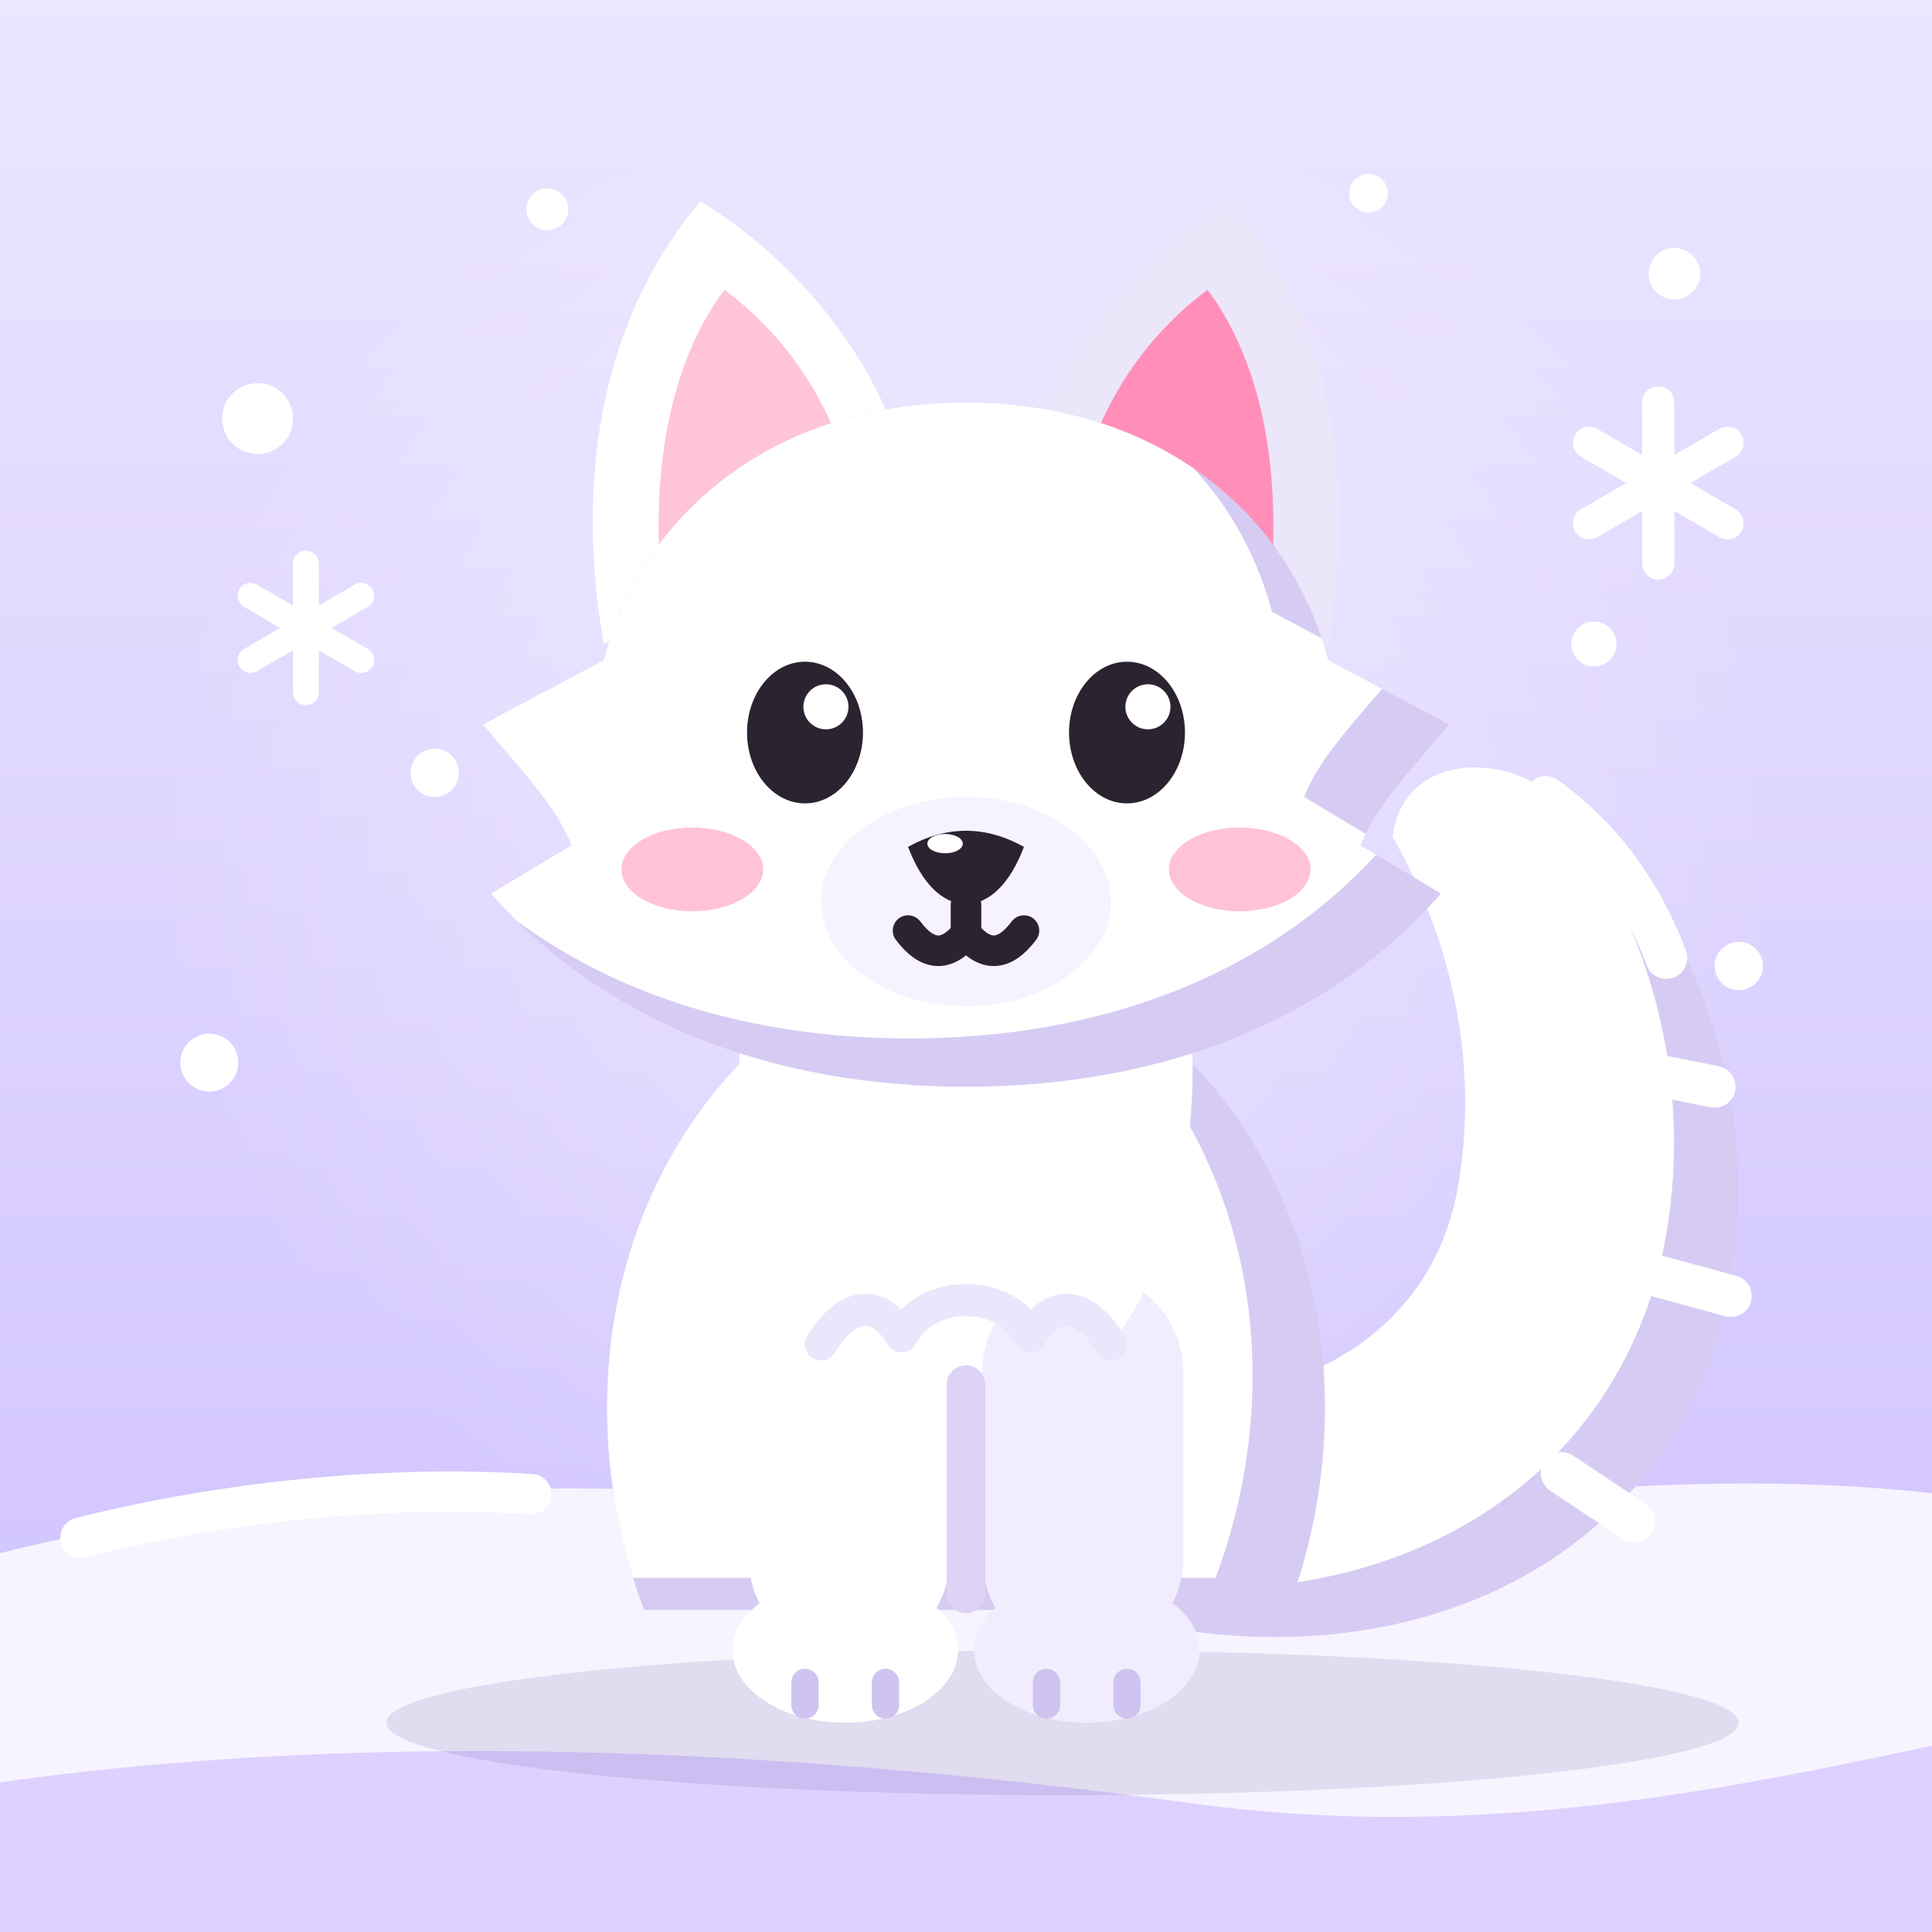
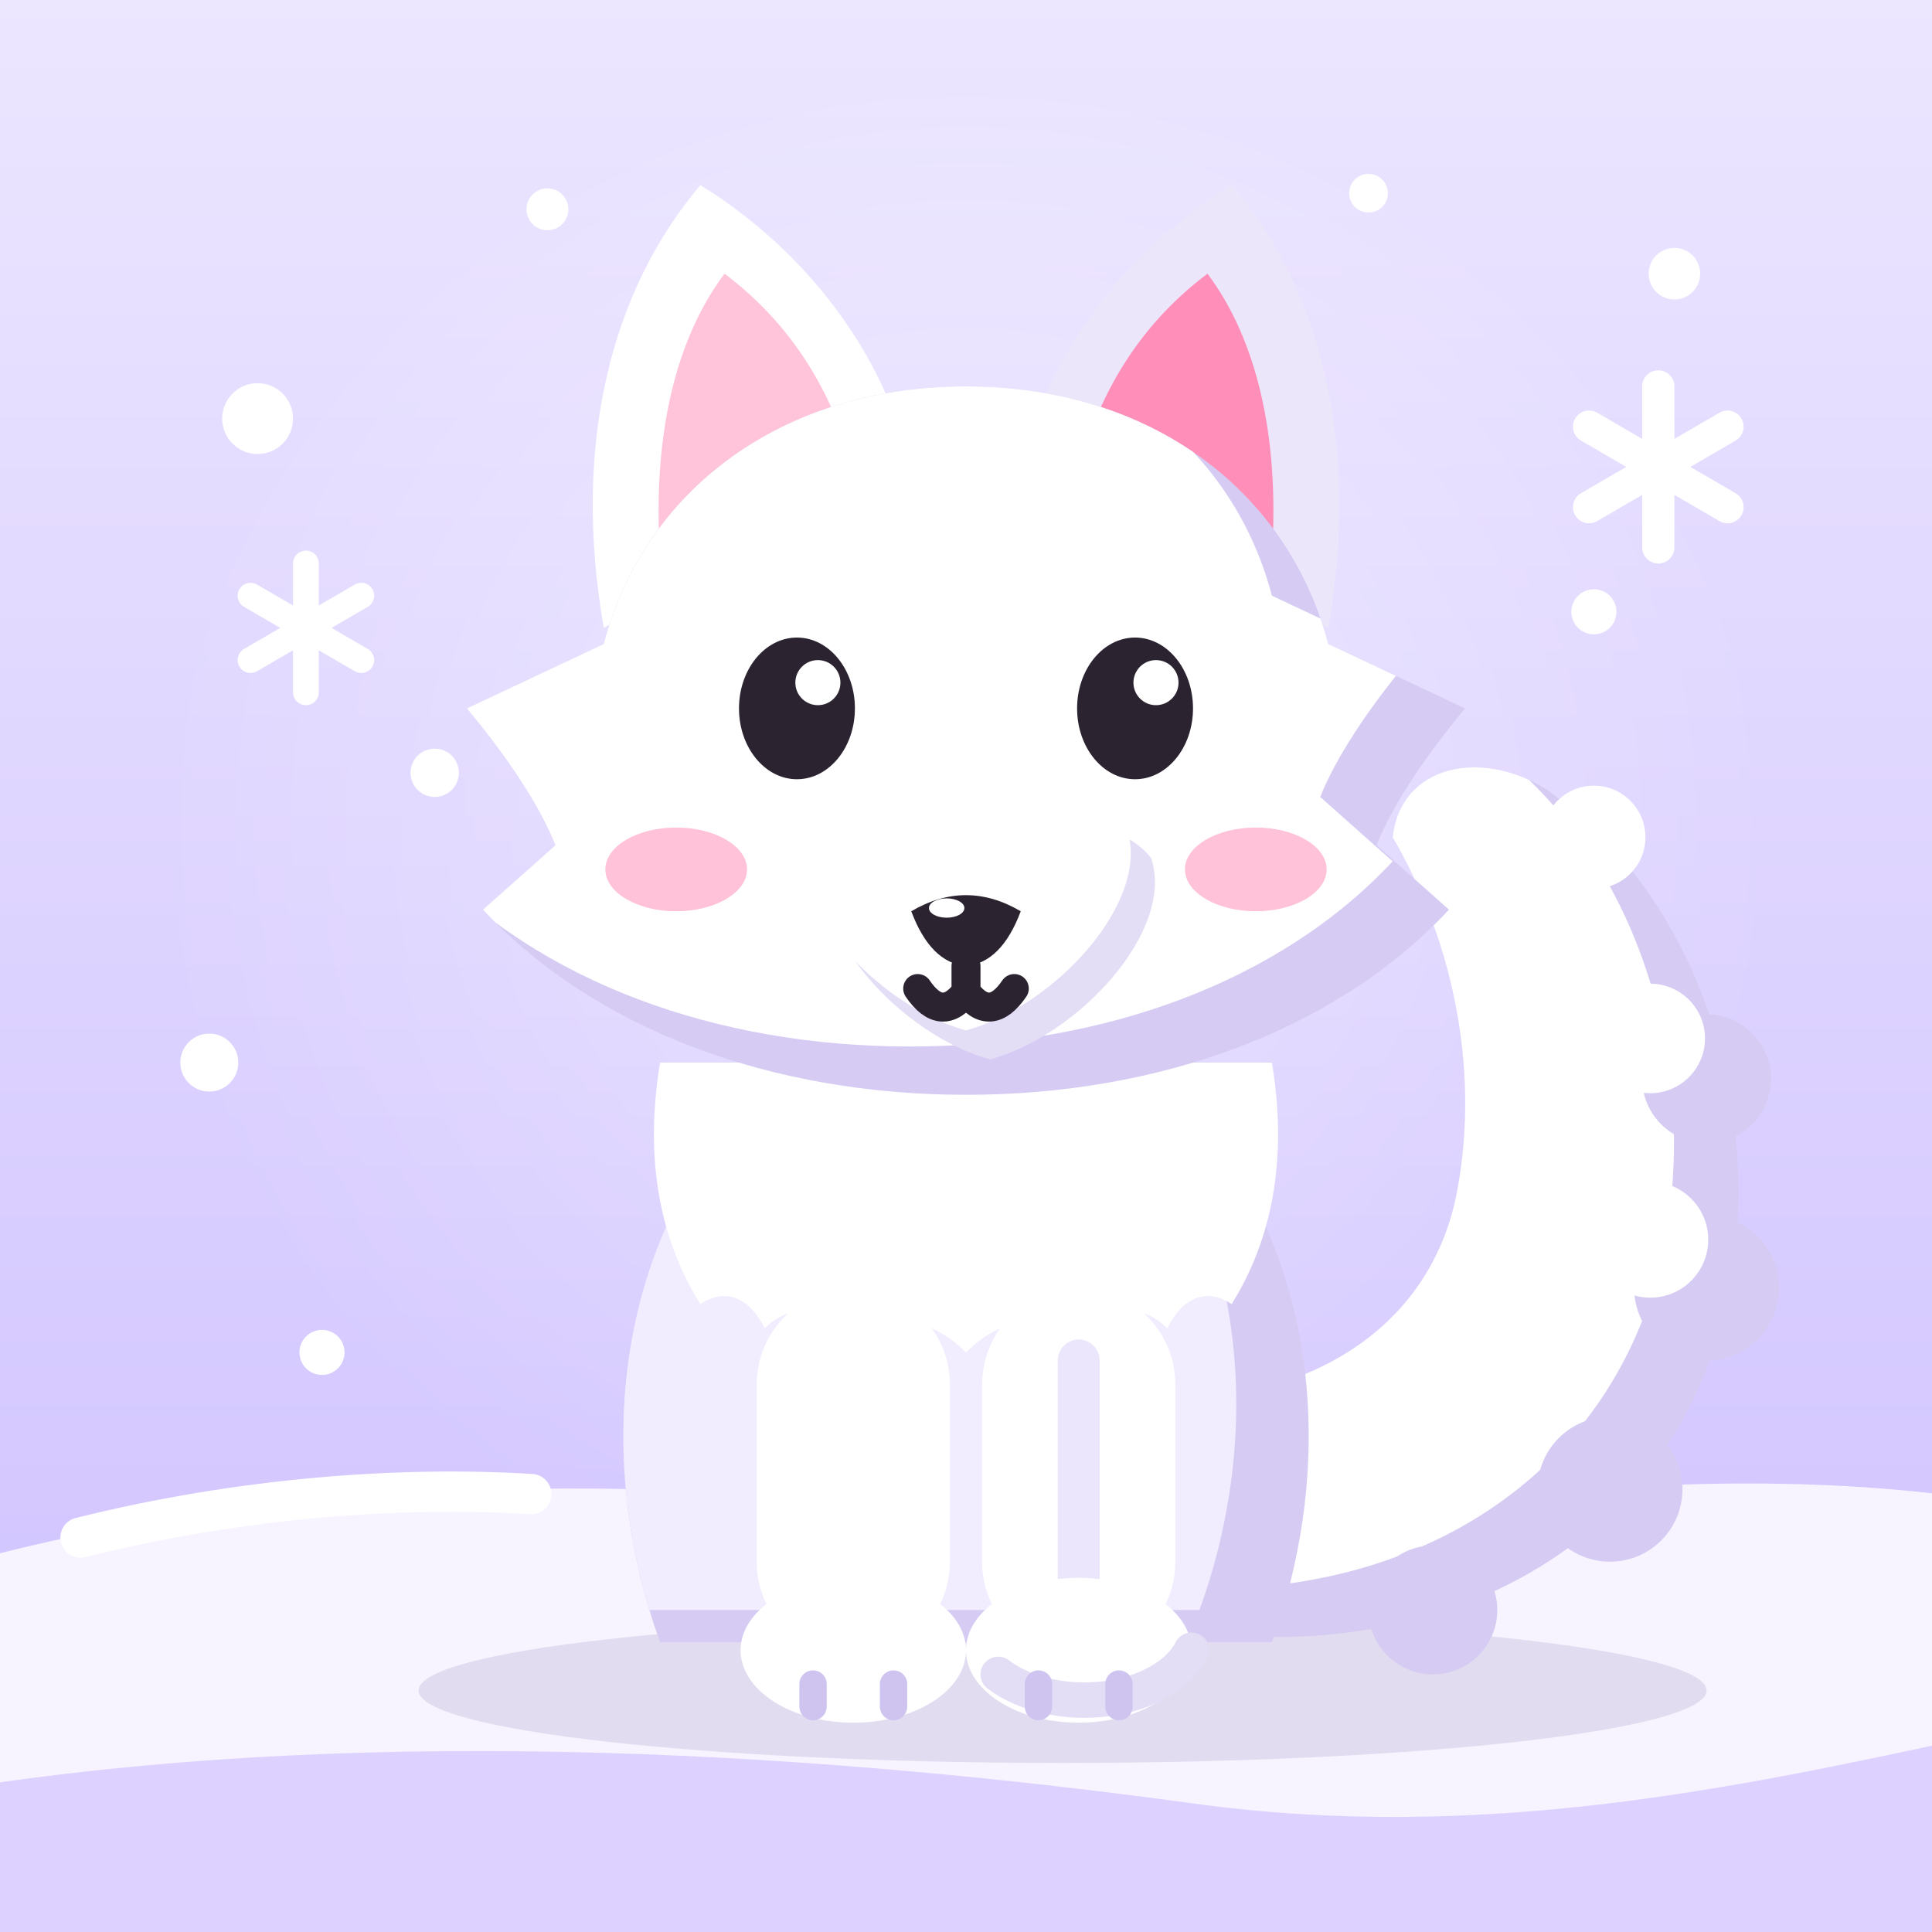
<svg xmlns="http://www.w3.org/2000/svg" viewBox="0 0 120 120">
  <defs>
    <linearGradient id="bg" x1="0" y1="0" x2="0" y2="1">
      <stop offset="0" stop-color="#ece6ff" />
      <stop offset="1" stop-color="#cdbfff" />
    </linearGradient>
    <radialGradient id="glow" cx="0.5" cy="0.45" r="0.5">
-       <stop offset="0" stop-color="#fff" stop-opacity="0.4" />
+       <stop offset="0" stop-color="#fff" stop-opacity="0.35" />
      <stop offset="1" stop-color="#fff" stop-opacity="0" />
    </radialGradient>
-     <path id="headShape" d="M60 25C71.5 25 80 31.5 82.5 41L90 45C87.5 48 85.5 50 84.5 52.5L89.5 55.5C82.5 63.5 72 67.5 60 67.5C48 67.5 37.5 63.5 30.5 55.5L35.5 52.5C34.5 50 32.5 48 30 45L37.5 41C40 31.5 48.5 25 60 25Z" />
-     <path id="bodyShape" d="M40 100C35.5 88 37.5 74 47 65H73C82.5 74 84.5 88 80 100Z" />
+     <path id="headShape" d="M60 24C71.5 24 80 30.5 82.5 40L91 44C88.5 47 86.5 50 85.5 52.5L90 56.5C83 64 72 68 60 68C48 68 37 64 30 56.5L34.5 52.5C33.5 50 31.5 47 29 44L37.5 40C40 30.5 48.5 24 60 24Z" />
+     <path id="bodyShape" d="M41 102C37 91 38 78 46 69H74C82 78 83 91 79 102Z" />
    <path id="tailShape" d="M72 101C88 104 103 97 107 82C110 70 106 56 96 49C92 46.5 87 47.5 86.5 52C90 58 92 66 90.5 74C89 82 82 87 72 87Z" />
+     <path id="snout" d="M50 51.5C53 47.5 67 47.5 70 51.5C71.5 56 65.5 62.5 60 64C54.5 62.5 48.5 56 50 51.5Z" />
    <path id="flake" d="M0-5V5M-4.3-2.5L4.3 2.5M-4.3 2.5L4.3-2.5" />
    <clipPath id="head">
      <use href="#headShape" />
    </clipPath>
    <clipPath id="body">
      <use href="#bodyShape" />
    </clipPath>
    <clipPath id="tail">
      <use href="#tailShape" />
    </clipPath>
  </defs>
  <rect width="120" height="120" fill="url(#bg)" />
  <circle cx="60" cy="56" r="50" fill="url(#glow)" />
  <g fill="#fff">
    <circle cx="16" cy="26" r="2.2" />
    <circle cx="27" cy="48" r="1.5" />
    <circle cx="13" cy="66" r="1.8" />
    <circle cx="104" cy="17" r="1.6" />
-     <circle cx="99" cy="40" r="1.4" />
+     <circle cx="99" cy="38" r="1.4" />
    <circle cx="34" cy="13" r="1.3" />
    <circle cx="85" cy="12" r="1.2" />
-     <circle cx="108" cy="60" r="1.5" />
+     <circle cx="20" cy="84" r="1.4" />
  </g>
  <g fill="none" stroke="#fff" stroke-width="2" stroke-linecap="round">
-     <use href="#flake" transform="translate(103 30)" />
+     <use href="#flake" transform="translate(103 29)" />
    <use href="#flake" transform="translate(19 39) scale(0.8)" />
  </g>
  <path d="M-2 97C20 91 44 92 60 94C80 96 100 90 122 93V122H-2Z" fill="#f7f4ff" />
  <path d="M-2 111C24 107 52 109 74 112C92 114.5 108 111 122 108V122H-2Z" fill="#ddd2ff" />
  <path d="M5 95.5C15 93 25 92.3 33 92.8" fill="none" stroke="#fff" stroke-width="2.5" stroke-linecap="round" />
-   <ellipse cx="66" cy="107" rx="42" ry="4.5" fill="#4b3a8c" opacity="0.13" />
+   <ellipse cx="66" cy="105" rx="40" ry="4.5" fill="#4b3a8c" opacity="0.13" />
  <g clip-path="url(#tail)">
    <rect x="66" y="44" width="46" height="62" fill="#d6ccf3" />
    <use href="#tailShape" transform="translate(-4 -3)" fill="#fff" />
  </g>
-   <path d="M96 49.5C99.5 52 102 55.5 103.5 59.5M101.5 66.5L106.5 67.5M102 79L107.5 80.5M97 91.5L101.5 94.5" fill="none" stroke="#fff" stroke-width="2.6" stroke-linecap="round" />
+   <g fill="#d6ccf3">
+     <circle cx="106" cy="67" r="4" />
+     <circle cx="106" cy="80" r="4.5" />
+     <circle cx="100" cy="92.5" r="4.5" />
+     <circle cx="89" cy="100" r="4" />
+   </g>
+   <g fill="#fff">
+     <circle cx="99" cy="52" r="3.2" />
+     <circle cx="102.5" cy="64.5" r="3.4" />
+     <circle cx="102.5" cy="77" r="3.6" />
+   </g>
  <g clip-path="url(#body)">
-     <rect x="34" y="60" width="52" height="44" fill="#d6ccf3" />
-     <use href="#bodyShape" transform="translate(-4.5 -2)" fill="#fff" />
+     <rect x="34" y="64" width="52" height="42" fill="#d6ccf3" />
+     <use href="#bodyShape" transform="translate(-4.5 -2)" fill="#f1edff" />
  </g>
-   <rect x="46.5" y="79" width="12.5" height="24" rx="6.25" fill="#fff" />
-   <rect x="61" y="79" width="12.5" height="24" rx="6.25" fill="#f1edff" />
-   <path d="M60 86V99" stroke="#dcd3f5" stroke-width="2.4" stroke-linecap="round" />
-   <ellipse cx="52.5" cy="102.5" rx="7" ry="4.5" fill="#fff" />
-   <ellipse cx="67.5" cy="102.5" rx="7" ry="4.5" fill="#f1edff" />
-   <path d="M50 104.5v1.4M55 104.5v1.4M65 104.5v1.4M70 104.5v1.4" stroke="#cfc4ef" stroke-width="1.7" stroke-linecap="round" />
-   <path d="M46 64C45.5 72 47.5 79 51 83.5C52.5 81 54.5 80.5 56 83C57.5 80 62.5 80 64 83C65.5 80.5 67.5 81 69 83.5C72.5 79 74.5 72 74 64Z" fill="#fff" />
-   <path d="M51 83.5C52.5 81 54.5 80.5 56 83C57.5 80 62.5 80 64 83C65.5 80.5 67.5 81 69 83.5" fill="none" stroke="#ebe6fb" stroke-width="2" stroke-linecap="round" stroke-linejoin="round" />
-   <path d="M37.5 40C35.5 28.5 38 19 43.5 12.5C50 16.5 55 23 56.5 30Z" fill="#fff" />
-   <path d="M41 35.5C40.5 28 42 22 45 18C49 21 51.5 25 52.8 29.5Z" fill="#ffc4da" />
-   <path d="M82.5 40C84.5 28.5 82 19 76.5 12.5C70 16.5 65 23 63.5 30Z" fill="#ece6fb" />
-   <path d="M79 35.5C79.5 28 78 22 75 18C71 21 68.5 25 67.2 29.5Z" fill="#ff8fb8" />
+   <path d="M41 66C40 72 41 77 43.5 81C45 80 46.5 80.5 47.5 82.5C49 81 51 81 52.5 83.5C54.5 81.5 57.5 81.5 60 84C62.5 81.5 65.5 81.5 67.5 83.5C69 81 71 81 72.5 82.5C73.5 80.5 75 80 76.5 81C79 77 80 72 79 66Z" fill="#fff" />
+   <rect x="47" y="80" width="12" height="23" rx="6" fill="#fff" />
+   <rect x="61" y="80" width="12" height="23" rx="6" fill="#fff" />
+   <path d="M67 84.5V98" stroke="#ebe6fb" stroke-width="2.6" stroke-linecap="round" />
+   <ellipse cx="53" cy="102.5" rx="7" ry="4.5" fill="#fff" />
+   <ellipse cx="67" cy="102.5" rx="7" ry="4.5" fill="#fff" />
+   <path d="M62 104a7 4.5 0 0 0 12-1.5" fill="none" stroke="#e4ddf6" stroke-width="2.2" stroke-linecap="round" />
+   <path d="M50.5 104.6v1.4M55.5 104.6v1.4M64.5 104.6v1.4M69.5 104.6v1.4" stroke="#cfc4ef" stroke-width="1.7" stroke-linecap="round" />
+   <path d="M37.5 39C35.5 27.5 38 18 43.5 11.5C50 15.5 55 22 56.5 29Z" fill="#fff" />
+   <path d="M41 34.5C40.5 27 42 21 45 17C49 20 51.5 24 52.8 28.5Z" fill="#ffc4da" />
+   <path d="M82.5 39C84.5 27.5 82 18 76.5 11.5C70 15.5 65 22 63.5 29Z" fill="#ece6fb" />
+   <path d="M79 34.5C79.5 27 78 21 75 17C71 20 68.5 24 67.2 28.5Z" fill="#ff8fb8" />
  <g clip-path="url(#head)">
-     <rect x="28" y="22" width="64" height="48" fill="#d6ccf3" />
+     <rect x="28" y="20" width="64" height="50" fill="#d6ccf3" />
    <use href="#headShape" transform="translate(-3.5 -3)" fill="#fff" />
  </g>
-   <ellipse cx="60" cy="56" rx="9" ry="6.5" fill="#f6f3ff" />
-   <ellipse cx="50" cy="45.5" rx="3.6" ry="4.4" fill="#2b2330" />
-   <ellipse cx="70" cy="45.5" rx="3.6" ry="4.4" fill="#2b2330" />
-   <circle cx="51.3" cy="43.9" r="1.4" fill="#fff" />
-   <circle cx="71.3" cy="43.9" r="1.4" fill="#fff" />
-   <path d="M56.4 52.6Q60 50.6 63.6 52.6Q62.3 56 60 56.2Q57.7 56 56.4 52.6Z" fill="#2b2330" />
-   <ellipse cx="58.7" cy="52.4" rx="1.1" ry="0.6" fill="#fff" />
-   <path d="M60 56.2V58M56.4 57.8Q58.2 60.2 60 58Q61.8 60.2 63.6 57.8" fill="none" stroke="#2b2330" stroke-width="1.9" stroke-linecap="round" stroke-linejoin="round" />
-   <ellipse cx="43" cy="54" rx="4.4" ry="2.6" fill="#ff8fb8" opacity="0.55" />
-   <ellipse cx="77" cy="54" rx="4.4" ry="2.6" fill="#ff8fb8" opacity="0.55" />
+   <use href="#snout" transform="translate(1.5 1.8)" fill="#e4ddf6" />
+   <use href="#snout" fill="#fff" />
+   <ellipse cx="49.5" cy="44" rx="3.6" ry="4.4" fill="#2b2330" />
+   <ellipse cx="70.5" cy="44" rx="3.6" ry="4.4" fill="#2b2330" />
+   <circle cx="50.8" cy="42.4" r="1.4" fill="#fff" />
+   <circle cx="71.8" cy="42.4" r="1.4" fill="#fff" />
+   <path d="M56.6 56.6Q60 54.6 63.4 56.6Q62.2 59.8 60 60Q57.8 59.8 56.6 56.6Z" fill="#2b2330" />
+   <ellipse cx="58.8" cy="56.4" rx="1.1" ry="0.6" fill="#fff" />
+   <path d="M60 60V61.6M57 61.4Q58.5 63.6 60 61.6Q61.5 63.6 63 61.4" fill="none" stroke="#2b2330" stroke-width="1.8" stroke-linecap="round" stroke-linejoin="round" />
+   <ellipse cx="42" cy="54" rx="4.4" ry="2.6" fill="#ff8fb8" opacity="0.55" />
+   <ellipse cx="78" cy="54" rx="4.4" ry="2.6" fill="#ff8fb8" opacity="0.55" />
</svg>
